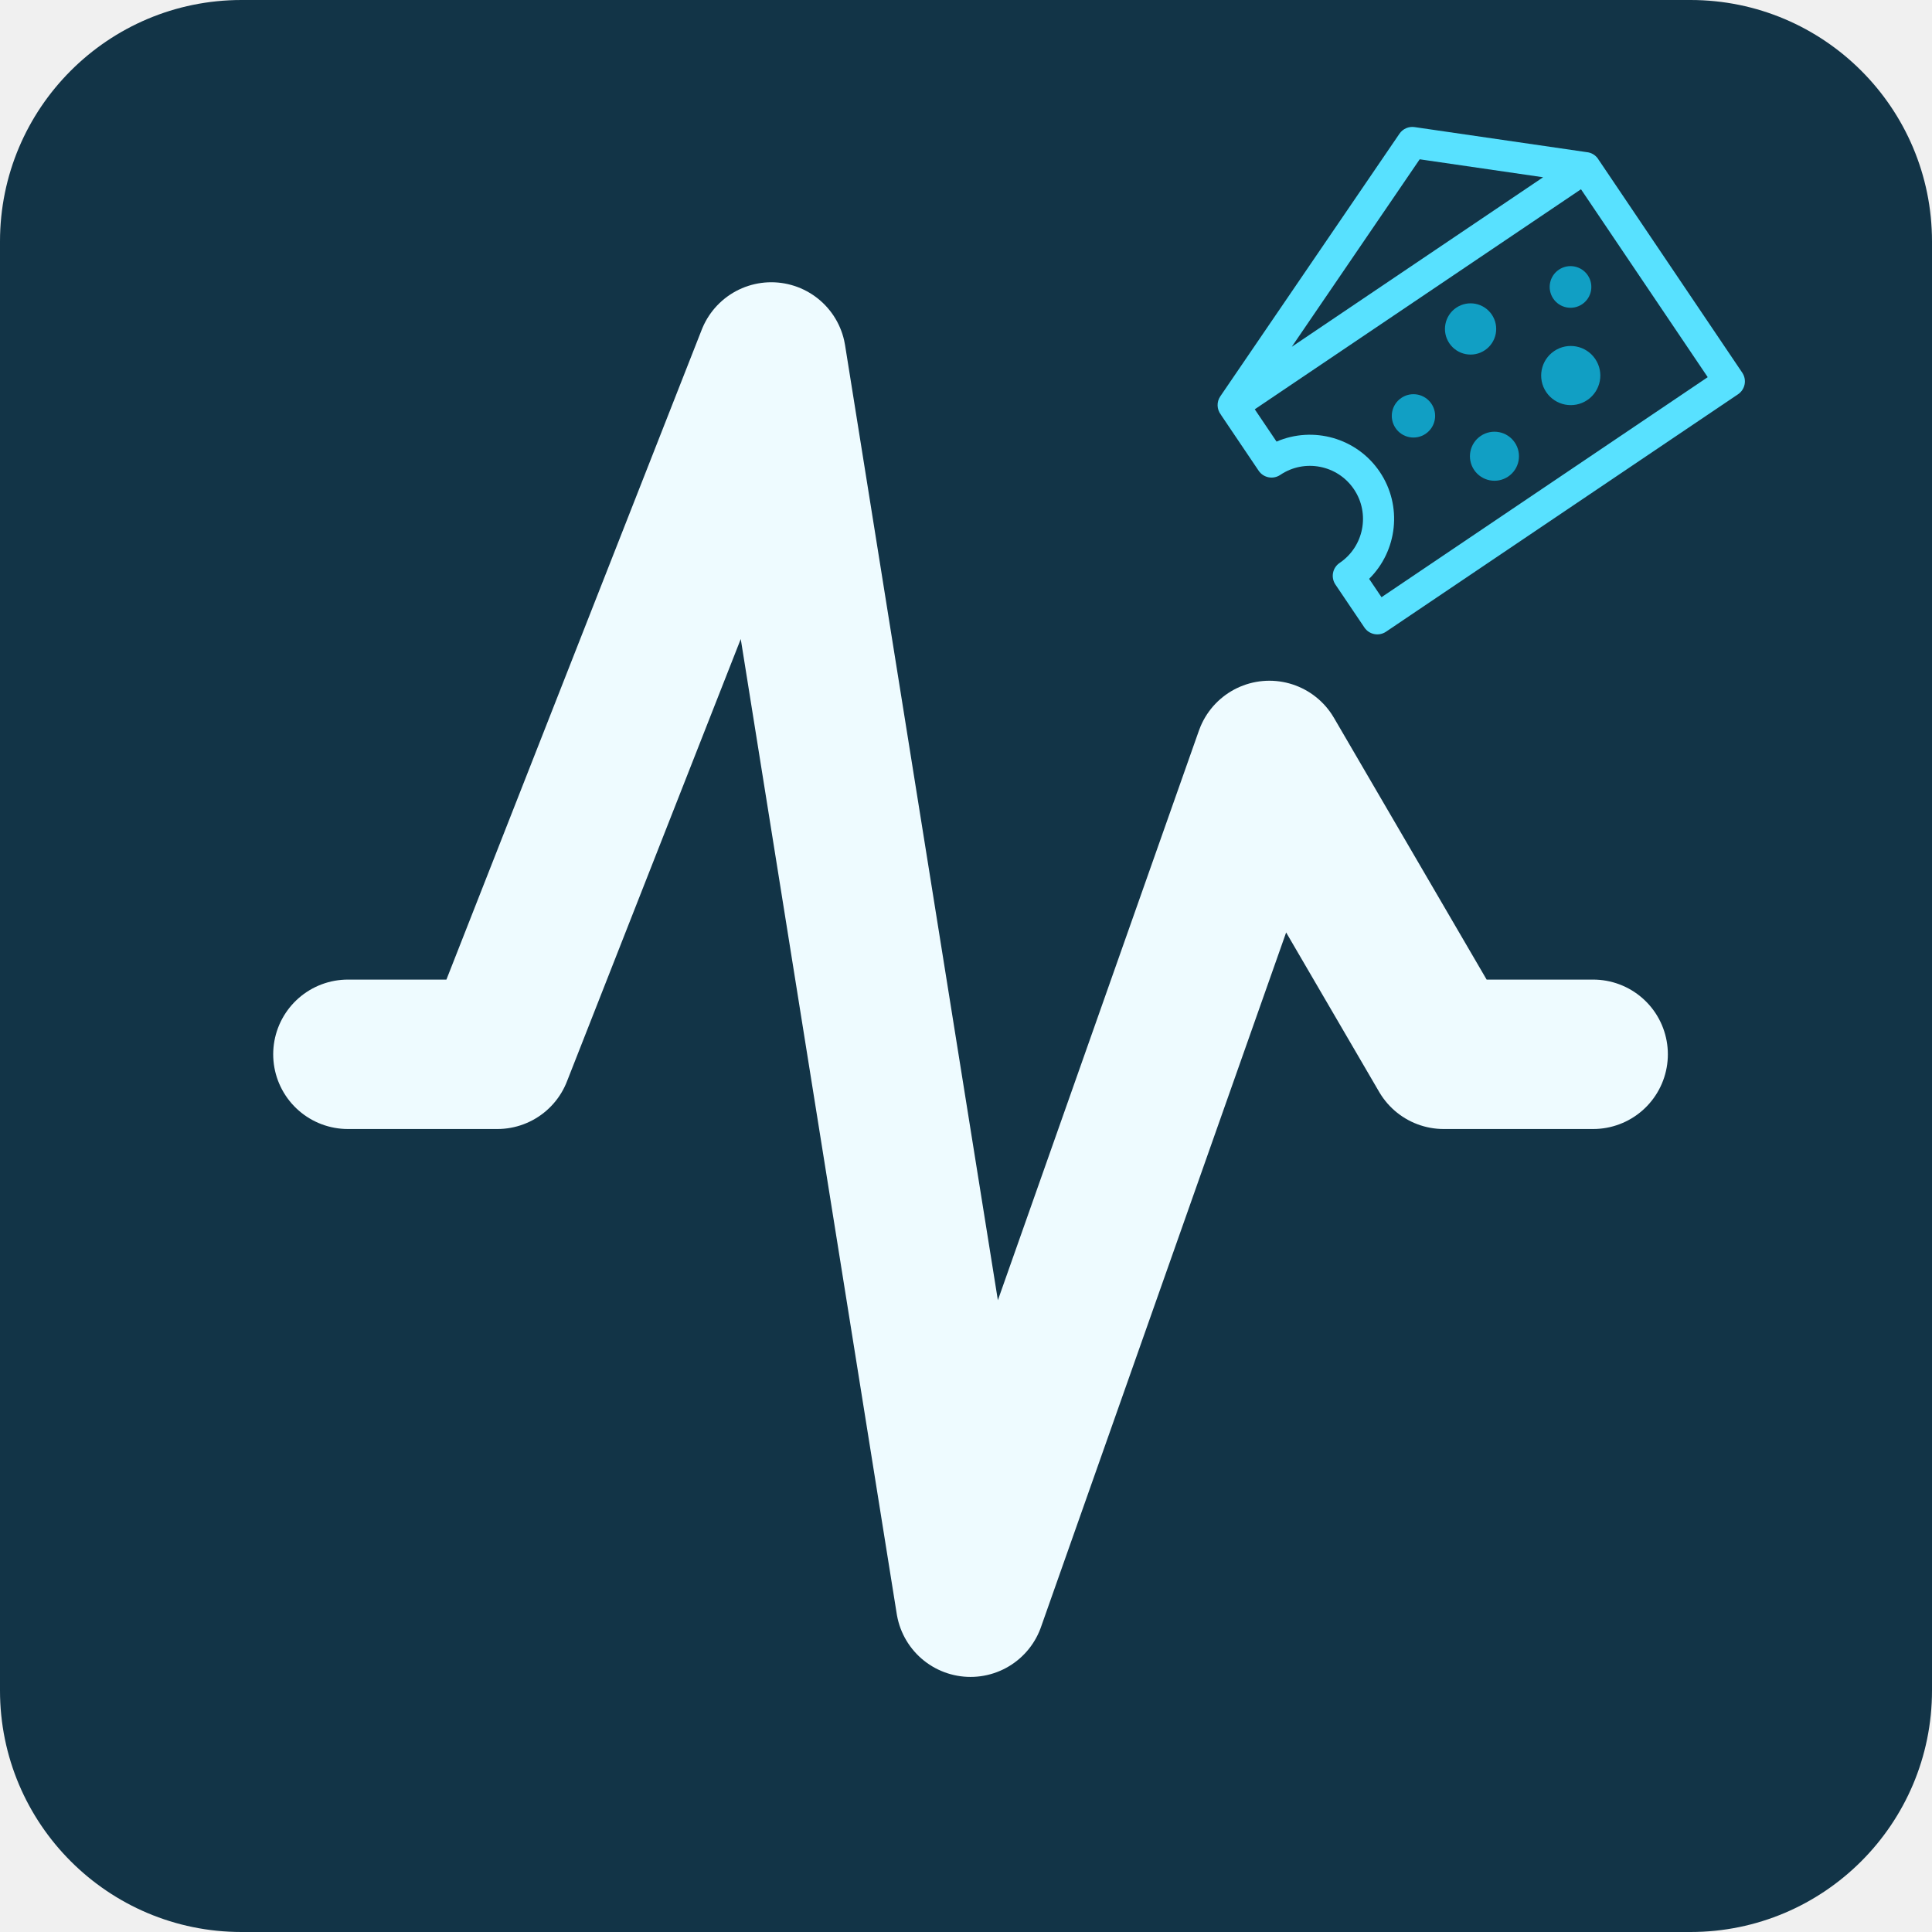
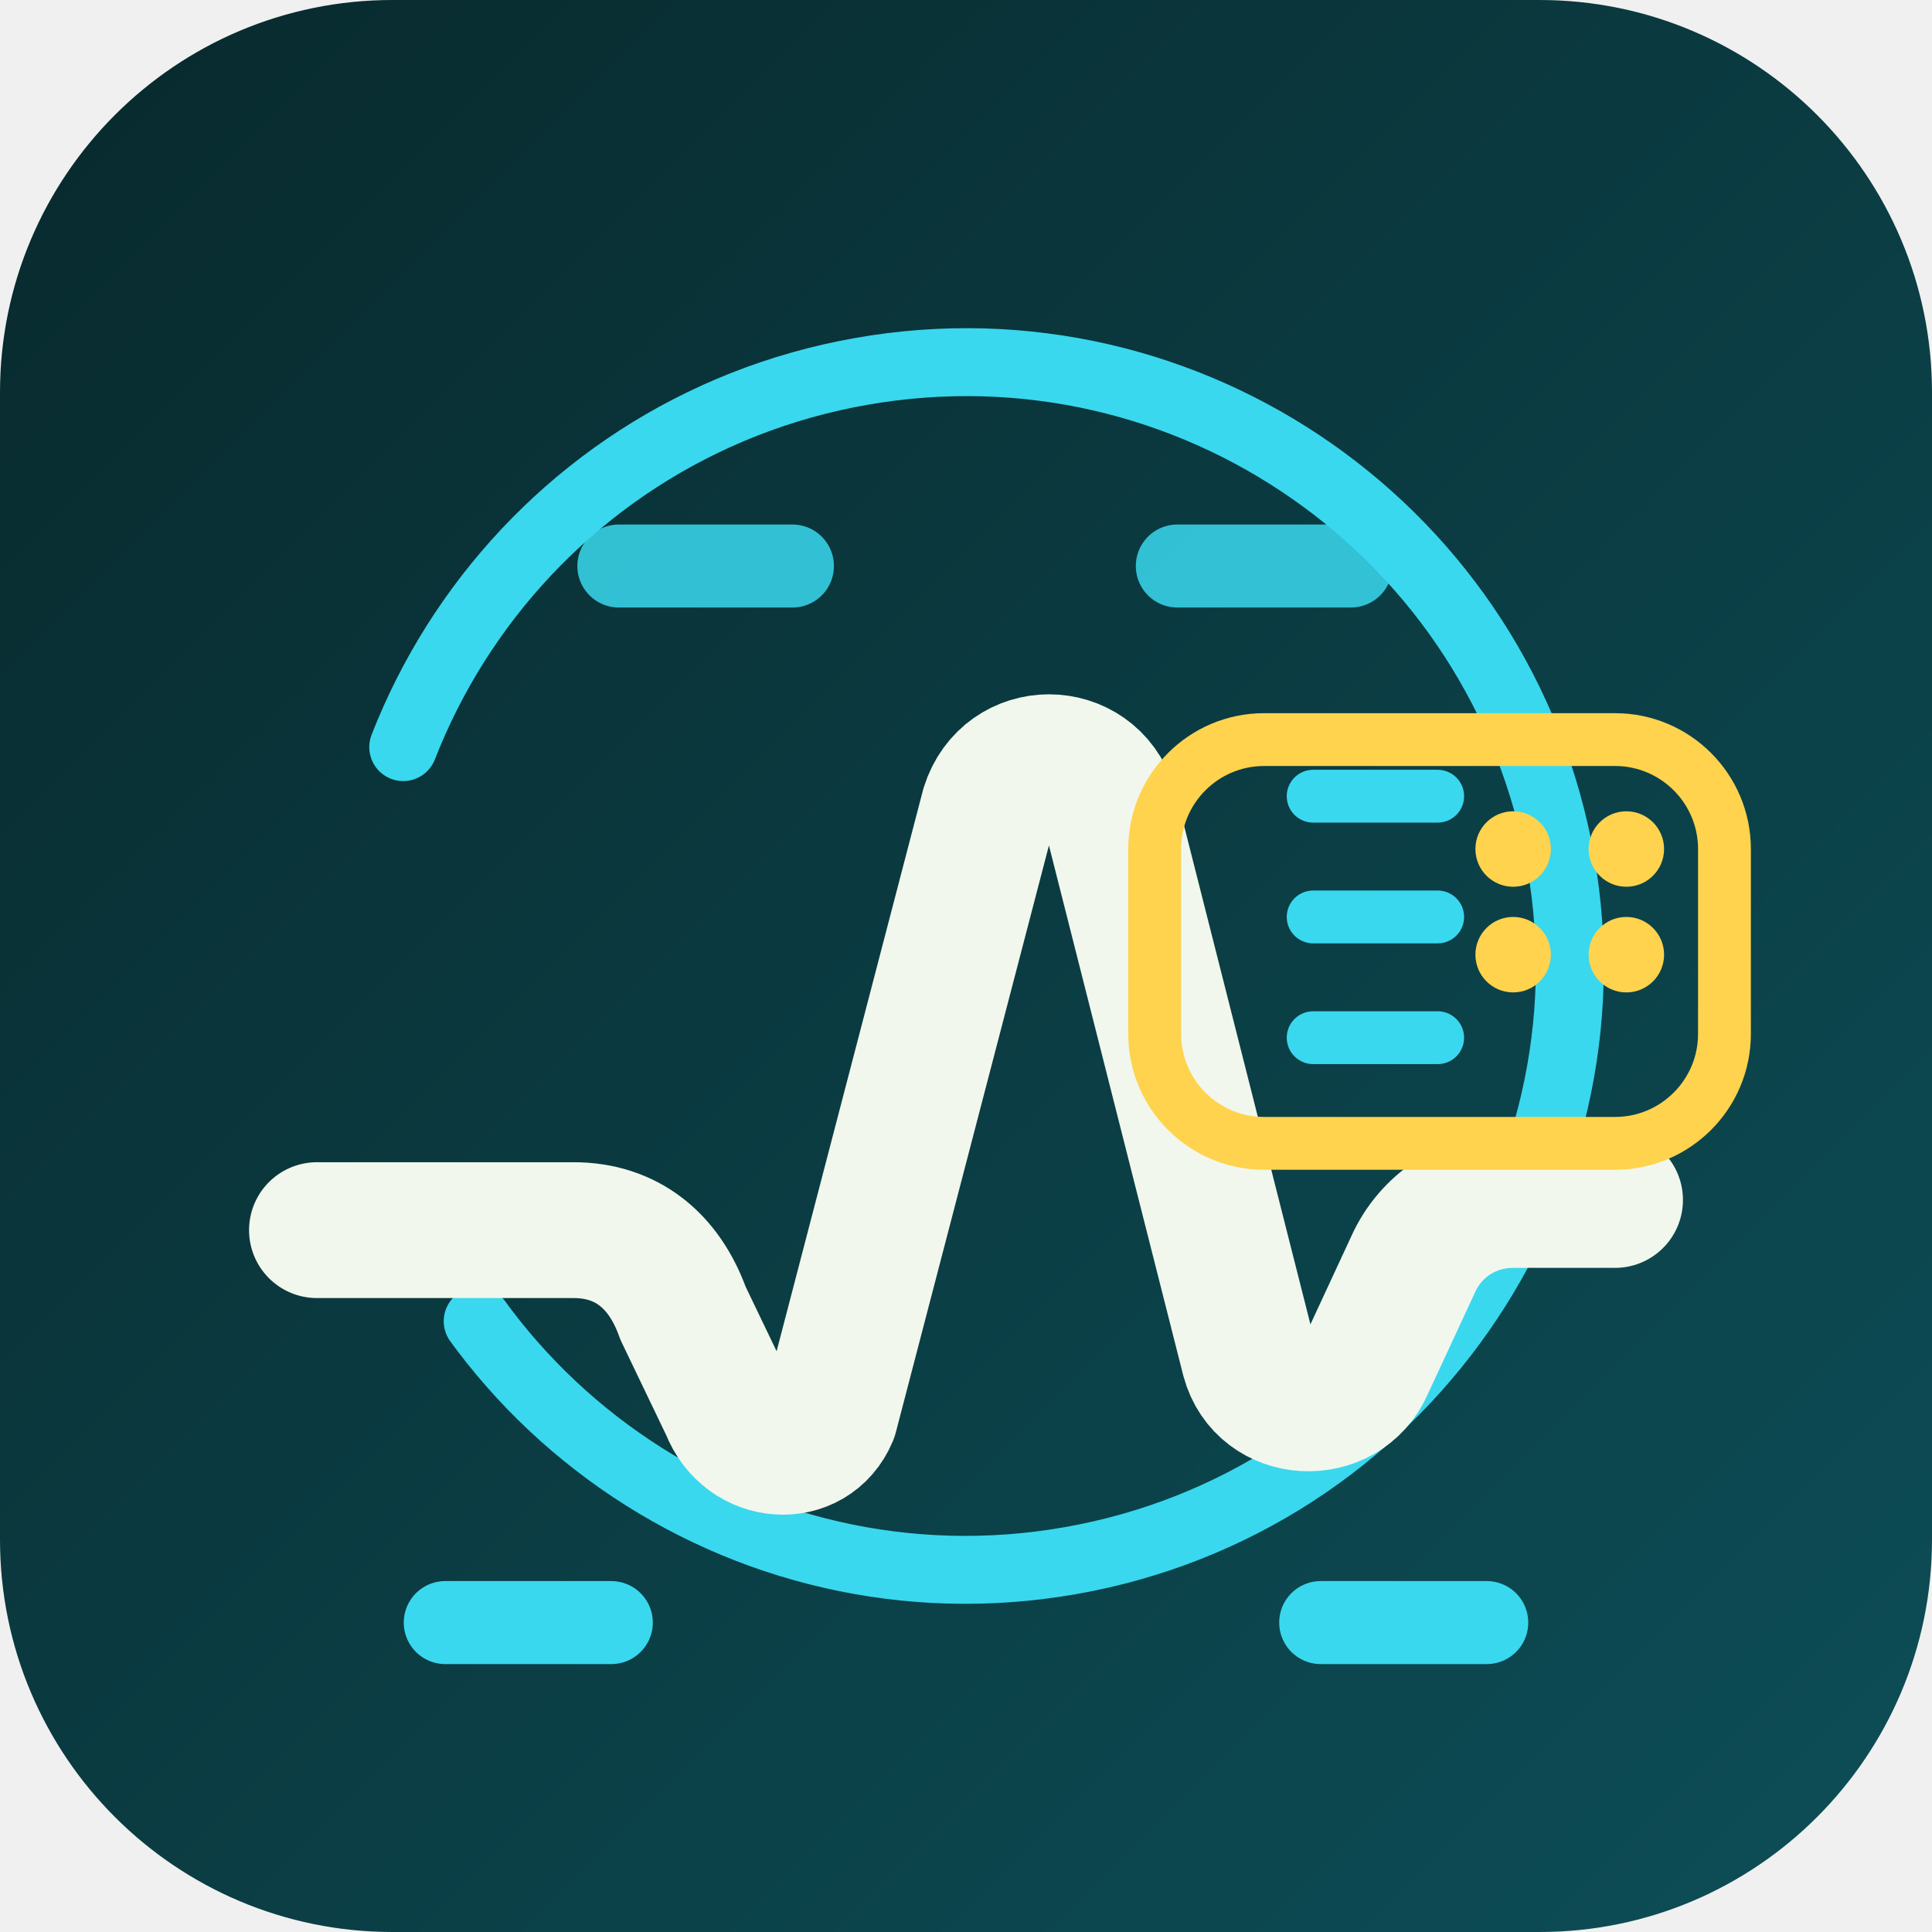
- <svg xmlns="http://www.w3.org/2000/svg" xmlns:xlink="http://www.w3.org/1999/xlink" width="512" height="512" viewBox="0 0 512 512" fill="none" class="" version="1.1">
-   <rect id="芦r9禄" width="512" height="512" x="0" y="0" rx="12.5%" fill="#123447 " stroke="#FFFFFF" stroke-width="0" stroke-opacity="100%" paint-order="stroke" />
-   <clipPath id="clip">
-     <use xlink:href="#芦r9禄" />
-   </clipPath>
+ <svg xmlns="http://www.w3.org/2000/svg" width="371" height="371" viewBox="0 0 512 512" fill="none">
  <defs>
-     <radialGradient id="芦rb禄" cx="0" cy="0" r="1" gradientUnits="userSpaceOnUse" gradientTransform="translate(256) rotate(90) scale(512)">
-       <stop stop-color="white" />
-       <stop offset="1" stop-color="white" stop-opacity="0" />
-     </radialGradient>
+     <linearGradient id="bg" x1="0" y1="0" x2="512" y2="512" gradientUnits="userSpaceOnUse">
+       <stop offset="0" stop-color="#08292C" />
+       <stop offset="1" stop-color="#0D4E58" />
+     </linearGradient>
  </defs>
-   <svg fill="none" viewBox="0 0 16 16" width="352" height="352" x="80" y="82" alignment-baseline="middle" style="color: #eefbff;" transform="translate(-50, -50) scale(1.2)">
-     <path stroke="currentColor" stroke-linecap="round" stroke-linejoin="round" stroke-width="1.5" d="M1.75 8.75h1.5l2.75-7 2 12.5 3-8.5 1.75 3h1.5" />
-   </svg>
-   <g transform="translate(300, 75) scale(0.55) rotate(-34)">
-     <path d="M216.82,70.174l-61.951-56.333c-2.123-1.93-5.158-2.479-7.818-1.42L4.727,69.049c-3.061,1.218-4.93,4.271-4.703,7.489C0.014,76.698,0,76.856,0,77.017v32.078c0,4.143,3.357,7.5,7.5,7.5c14.104,0,25.576,11.474,25.576,25.577S21.604,167.751,7.5,167.751c-4.143,0-7.5,3.357-7.5,7.5v24.977c0,4.143,3.357,7.5,7.5,7.5h204.598c4.143,0,7.5-3.357,7.5-7.5V77.017c0-0.103-0.01-0.204-0.016-0.307c0.021-0.229,0.035-0.459,0.035-0.693C219.617,73.655,218.525,71.549,216.82,70.174z M148.242,28.09l44.459,40.428H46.637L148.242,28.09z M204.598,192.728H15v-10.673c18.803-3.528,33.076-20.07,33.076-39.883S33.803,105.818,15,102.290V83.517h189.598V192.728z" fill="#58e1ff" />
-     <circle cx="174.094" cy="119.719" r="10.035" fill="#119fc4" />
-     <circle cx="76.621" cy="128.903" r="10.44" fill="#119fc4" />
-     <circle cx="150.315" cy="155.175" r="14.25" fill="#119fc4" />
-     <circle cx="98.102" cy="166.85" r="11.815" fill="#119fc4" />
-     <circle cx="122.855" cy="109.572" r="12.344" fill="#119fc4" />
-   </g>
+   <rect width="512" height="512" rx="104" fill="url(#bg)" />
+   <circle cx="256" cy="256" r="160" stroke="#39D8EE" stroke-width="18" stroke-linecap="round" stroke-dasharray="430 160" transform="rotate(-10 256 256)" />
+   <path d="M84 326H152C166 326 176 334 181 348L193 373C198 386 215 387 220 375L262 214C267 198 289 198 294 214L331 360C335 375 356 376 362 362L375 334C380 324 390 318 401 318H428" stroke="#F1F7EC" stroke-width="36" stroke-linecap="round" stroke-linejoin="round" />
+   <path d="M118 430L162 430" stroke="#39D8EE" stroke-width="22" stroke-linecap="round" />
+   <path d="M350 430L394 430" stroke="#39D8EE" stroke-width="22" stroke-linecap="round" />
+   <path d="M164 150L210 150" stroke="#39D8EE" stroke-width="22" stroke-linecap="round" opacity="0.85" />
+   <path d="M312 150L358 150" stroke="#39D8EE" stroke-width="22" stroke-linecap="round" opacity="0.85" />
+   <path d="M335 196H428C444 196 457 209 457 225V274C457 290 444 303 428 303H335C319 303 306 290 306 274V225C306 209 319 196 335 196Z" stroke="#FFD34D" stroke-width="14" stroke-linejoin="round" />
+   <path d="M348 243H381" stroke="#39D8EE" stroke-width="14" stroke-linecap="round" />
+   <path d="M348 275H381" stroke="#39D8EE" stroke-width="14" stroke-linecap="round" />
+   <path d="M348 211H381" stroke="#39D8EE" stroke-width="14" stroke-linecap="round" />
+   <circle cx="401" cy="225" r="10" fill="#FFD34D" />
+   <circle cx="431" cy="225" r="10" fill="#FFD34D" />
+   <circle cx="401" cy="253" r="10" fill="#FFD34D" />
+   <circle cx="431" cy="253" r="10" fill="#FFD34D" />
</svg>
